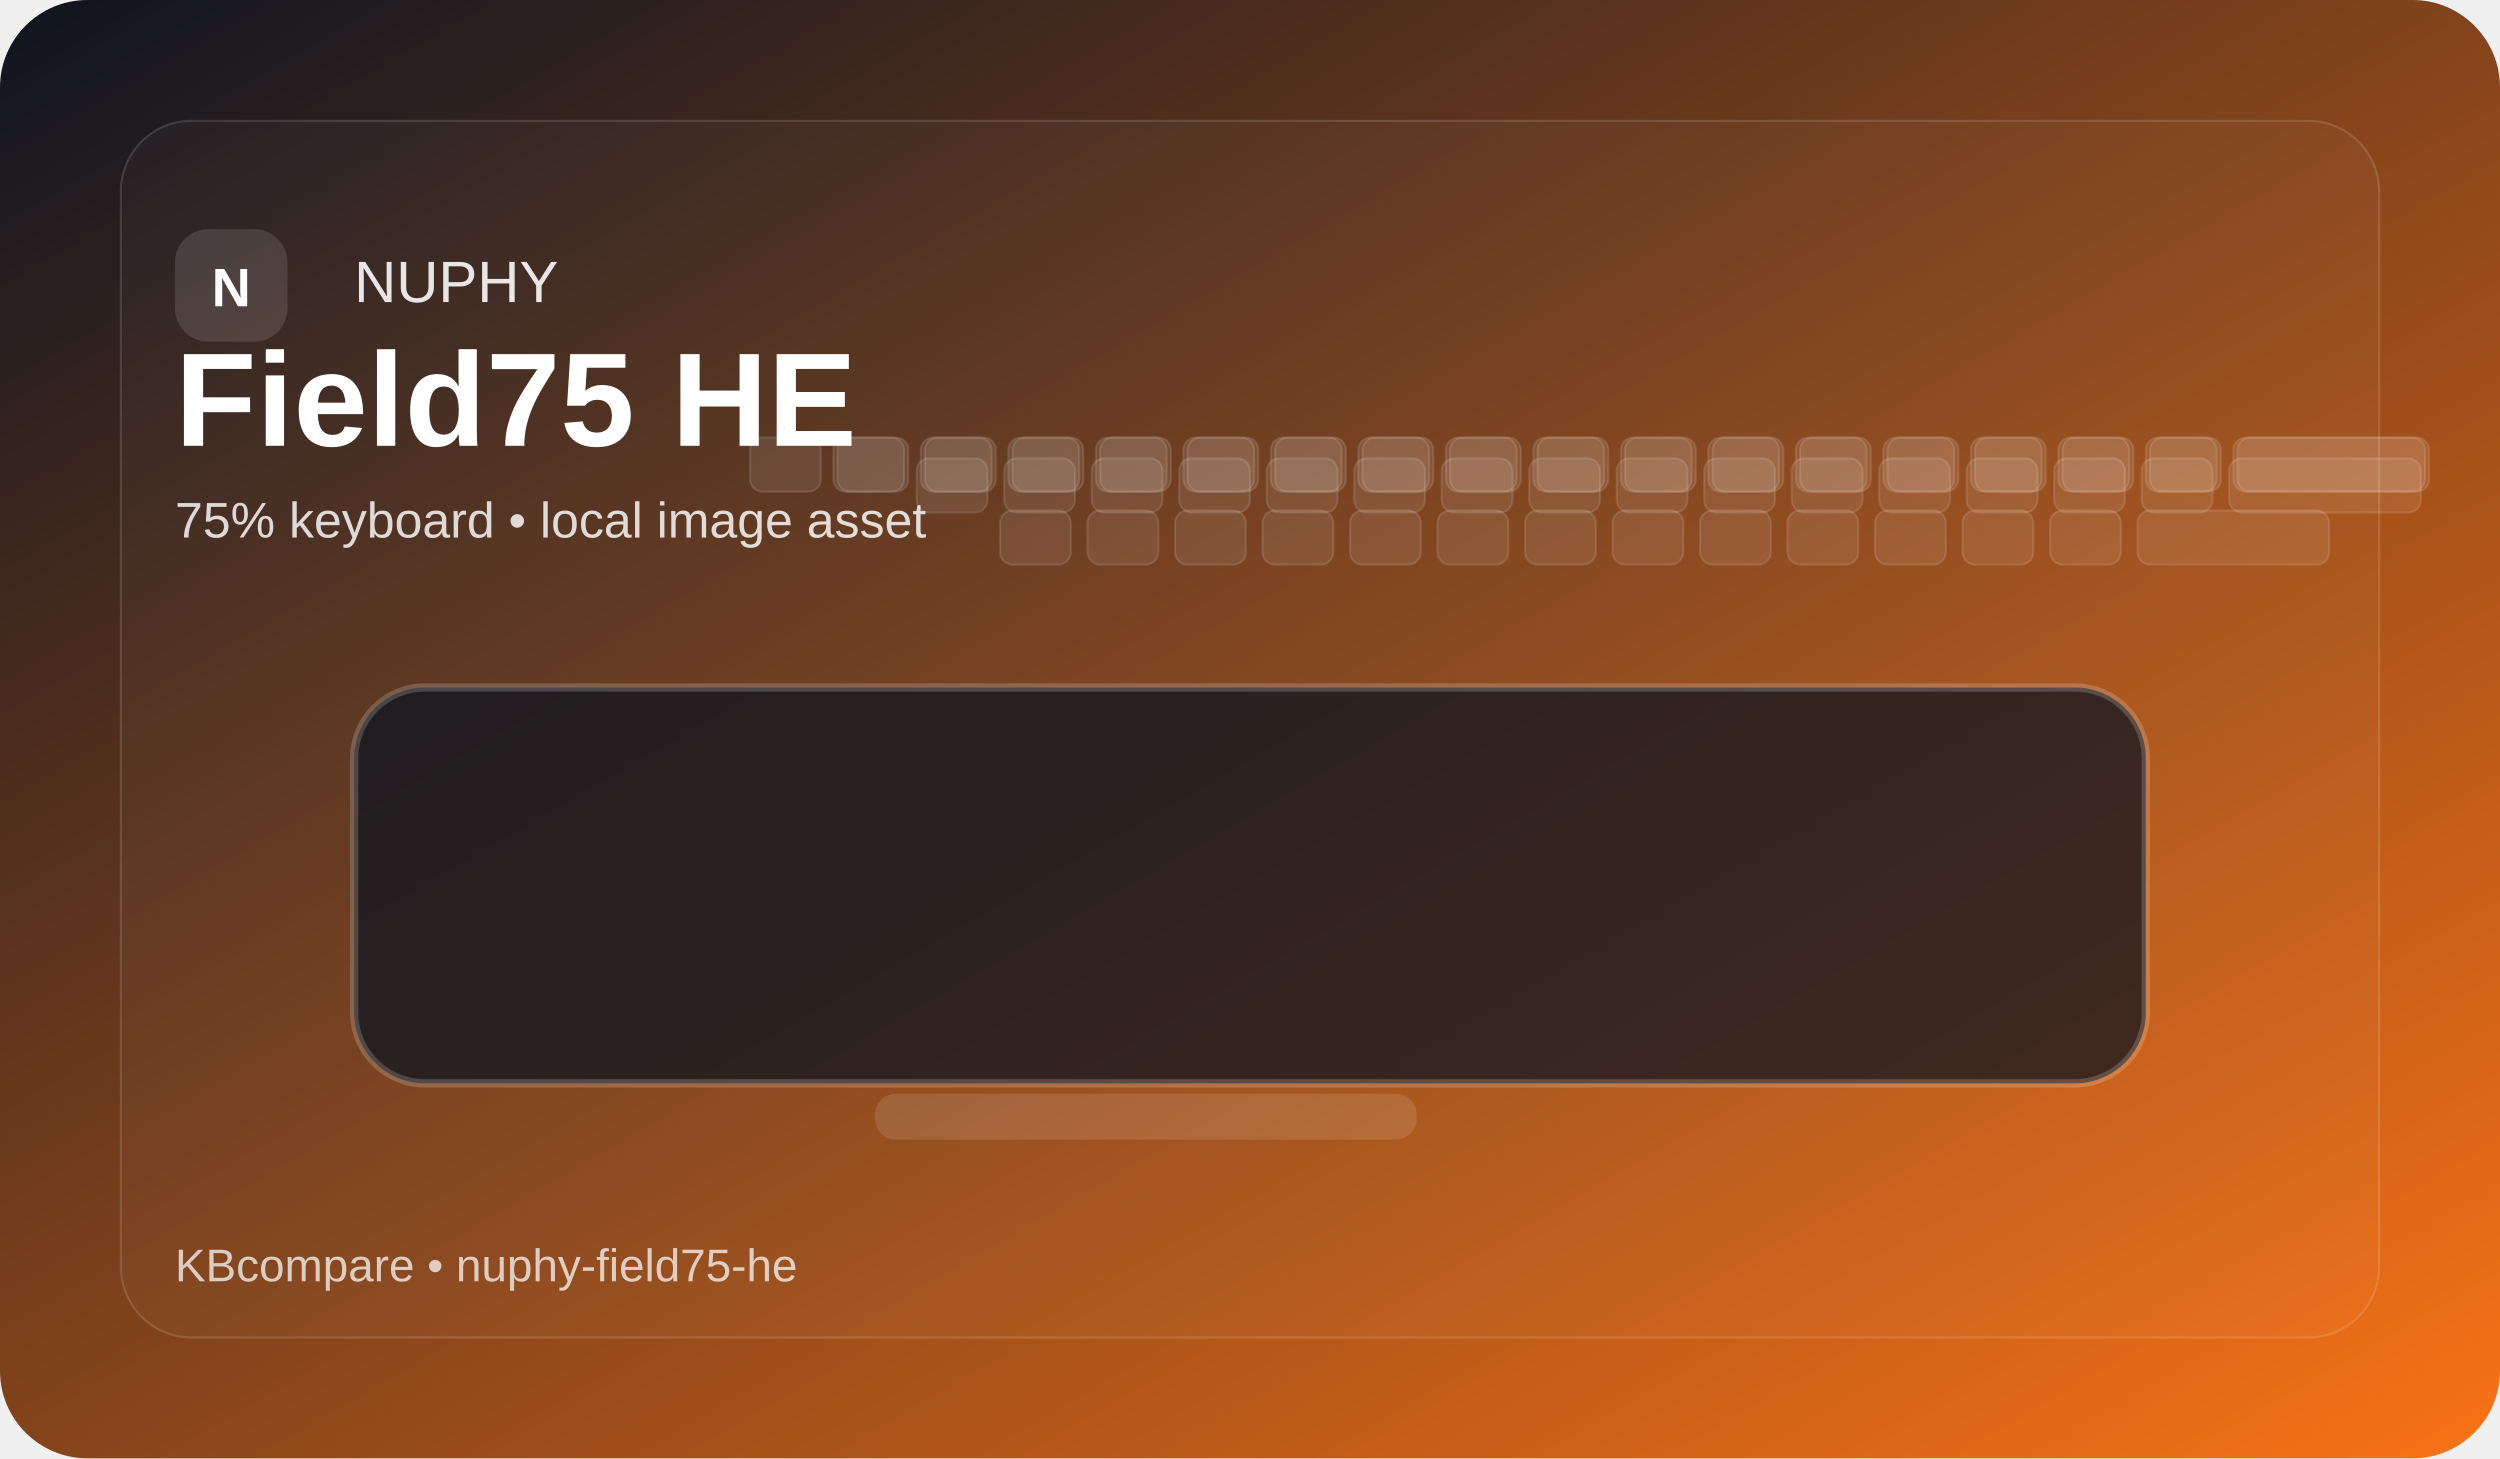
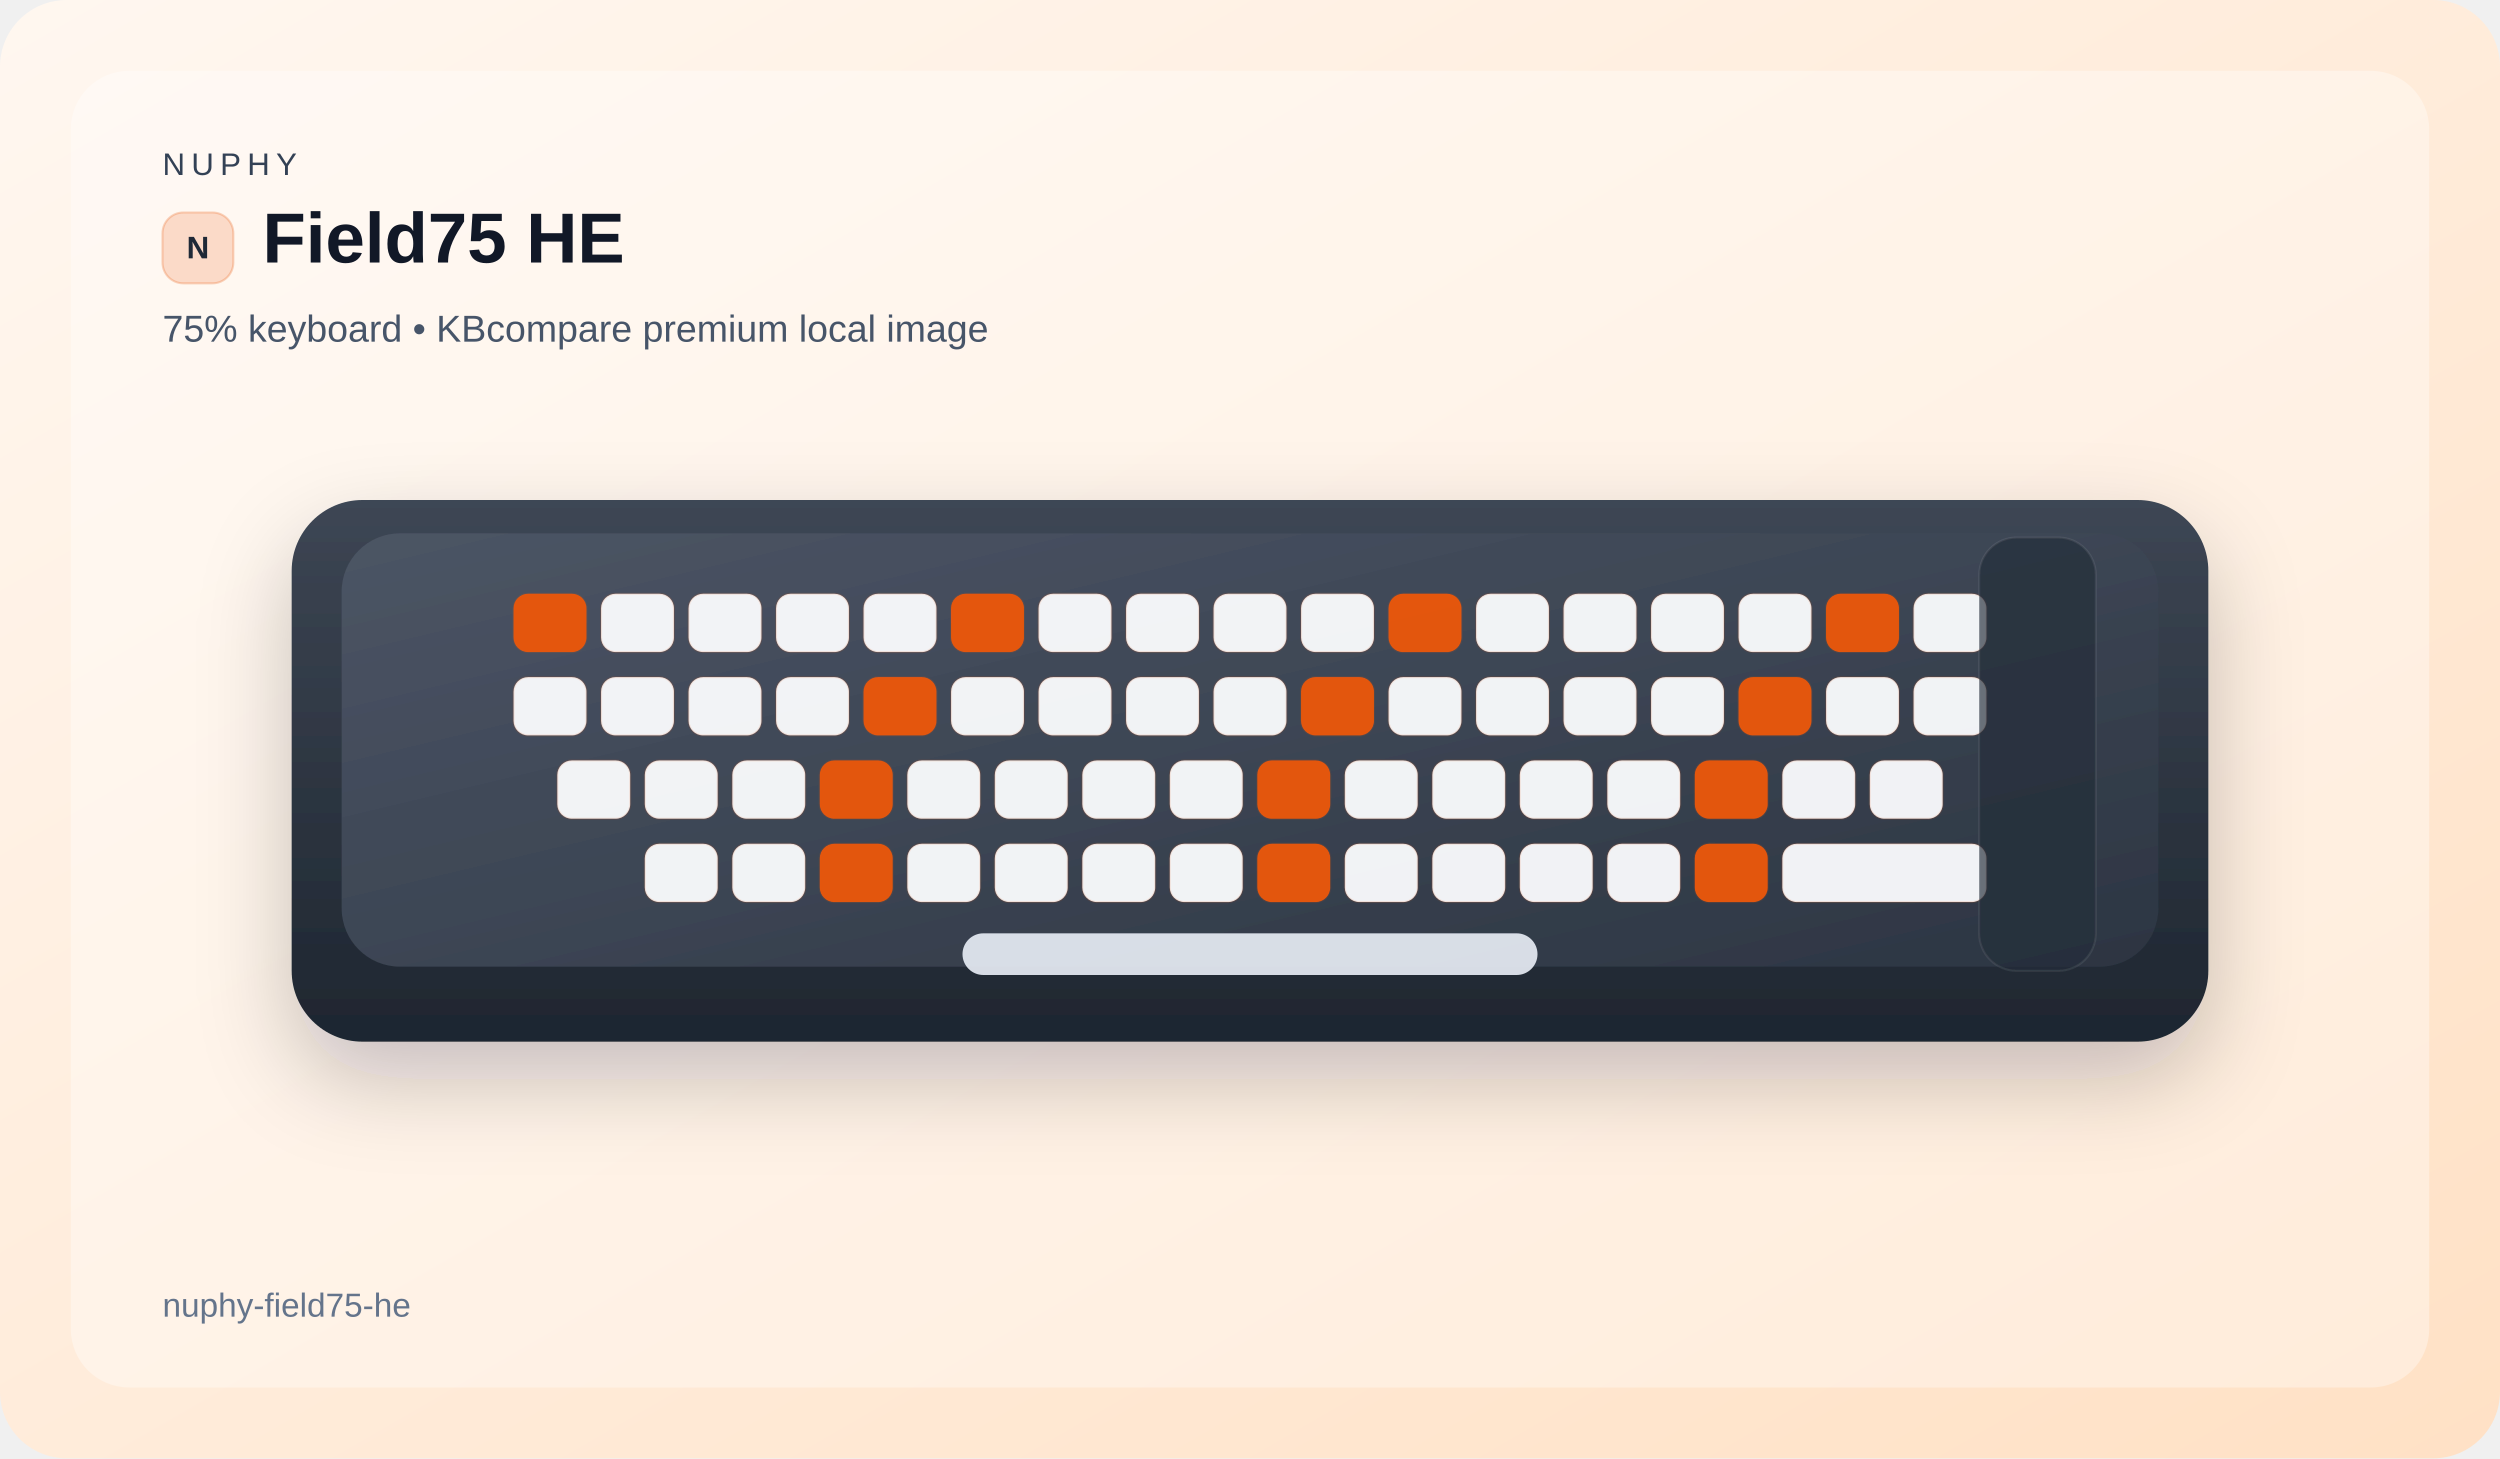
<svg xmlns="http://www.w3.org/2000/svg" width="1200" height="700" viewBox="0 0 1200 700">
  <defs>
-     <linearGradient id="g" x1="0" y1="0" x2="1" y2="1">
-       <stop offset="0%" stop-color="#0e1420" />
-       <stop offset="100%" stop-color="#f97316" />
+     <linearGradient id="bg" x1="0" y1="0" x2="1" y2="1">
+       <stop offset="0%" stop-color="#fff7f0" />
+       <stop offset="100%" stop-color="#ffe1c5" />
    </linearGradient>
+     <linearGradient id="body" x1="0" y1="0" x2="0" y2="1">
+       <stop offset="0%" stop-color="#3d4654" />
+       <stop offset="100%" stop-color="#1e2630" />
+     </linearGradient>
+     <linearGradient id="plate" x1="0" y1="0" x2="1" y2="1">
+       <stop offset="0%" stop-color="#4c5565" />
+       <stop offset="100%" stop-color="#2c3542" />
+     </linearGradient>
+     <filter id="shadow" x="-20%" y="-20%" width="140%" height="160%">
+       <feDropShadow dx="0" dy="18" stdDeviation="22" flood-color="#0b1120" flood-opacity="0.22" />
+     </filter>
  </defs>
-   <rect width="1200" height="700" rx="42" fill="url(#g)" />
-   <rect x="58" y="58" width="1084" height="584" rx="34" fill="rgba(255,255,255,0.03)" stroke="rgba(255,255,255,0.14)" />
-   <rect x="84" y="110" width="54" height="54" rx="16" fill="white" fill-opacity="0.12" />
-   <text x="111" y="147" text-anchor="middle" font-size="26" font-family="Arial, sans-serif" font-weight="700" fill="white">N</text>
-   <text x="170" y="145" font-size="28" font-family="Arial, sans-serif" fill="white" opacity="0.88">NUPHY</text>
-   <text x="84" y="214" font-size="64" font-family="Arial, sans-serif" font-weight="700" fill="white">Field75 HE</text>
-   <text x="84" y="258" font-size="24" font-family="Arial, sans-serif" fill="white" opacity="0.82">75% keyboard • local image asset</text>
-   <rect x="170" y="330" width="860" height="190" rx="34" fill="#0b1220" fill-opacity="0.72" stroke="rgba(255,255,255,0.18)" stroke-width="4" />
-   <rect x="360" y="210" width="34" height="26" rx="6" fill="white" fill-opacity="0.09" stroke="white" stroke-opacity="0.12" />
-   <rect x="402" y="210" width="34" height="26" rx="6" fill="white" fill-opacity="0.09" stroke="white" stroke-opacity="0.12" />
-   <rect x="444" y="210" width="34" height="26" rx="6" fill="white" fill-opacity="0.09" stroke="white" stroke-opacity="0.12" />
-   <rect x="486" y="210" width="34" height="26" rx="6" fill="white" fill-opacity="0.09" stroke="white" stroke-opacity="0.12" />
-   <rect x="528" y="210" width="34" height="26" rx="6" fill="white" fill-opacity="0.09" stroke="white" stroke-opacity="0.12" />
-   <rect x="570" y="210" width="34" height="26" rx="6" fill="white" fill-opacity="0.09" stroke="white" stroke-opacity="0.12" />
-   <rect x="612" y="210" width="34" height="26" rx="6" fill="white" fill-opacity="0.09" stroke="white" stroke-opacity="0.12" />
-   <rect x="654" y="210" width="34" height="26" rx="6" fill="white" fill-opacity="0.09" stroke="white" stroke-opacity="0.12" />
-   <rect x="696" y="210" width="34" height="26" rx="6" fill="white" fill-opacity="0.09" stroke="white" stroke-opacity="0.12" />
-   <rect x="738" y="210" width="34" height="26" rx="6" fill="white" fill-opacity="0.09" stroke="white" stroke-opacity="0.12" />
-   <rect x="780" y="210" width="34" height="26" rx="6" fill="white" fill-opacity="0.09" stroke="white" stroke-opacity="0.12" />
-   <rect x="822" y="210" width="34" height="26" rx="6" fill="white" fill-opacity="0.09" stroke="white" stroke-opacity="0.12" />
-   <rect x="864" y="210" width="34" height="26" rx="6" fill="white" fill-opacity="0.09" stroke="white" stroke-opacity="0.12" />
-   <rect x="906" y="210" width="34" height="26" rx="6" fill="white" fill-opacity="0.09" stroke="white" stroke-opacity="0.12" />
-   <rect x="948" y="210" width="34" height="26" rx="6" fill="white" fill-opacity="0.09" stroke="white" stroke-opacity="0.12" />
-   <rect x="990" y="210" width="34" height="26" rx="6" fill="white" fill-opacity="0.09" stroke="white" stroke-opacity="0.12" />
-   <rect x="1032" y="210" width="34" height="26" rx="6" fill="white" fill-opacity="0.09" stroke="white" stroke-opacity="0.12" />
-   <rect x="1074" y="210" width="92" height="26" rx="6" fill="white" fill-opacity="0.09" stroke="white" stroke-opacity="0.12" />
-   <rect x="400" y="210" width="34" height="26" rx="6" fill="white" fill-opacity="0.09" stroke="white" stroke-opacity="0.12" />
-   <rect x="442" y="210" width="34" height="26" rx="6" fill="white" fill-opacity="0.09" stroke="white" stroke-opacity="0.12" />
-   <rect x="484" y="210" width="34" height="26" rx="6" fill="white" fill-opacity="0.09" stroke="white" stroke-opacity="0.12" />
-   <rect x="526" y="210" width="34" height="26" rx="6" fill="white" fill-opacity="0.09" stroke="white" stroke-opacity="0.12" />
-   <rect x="568" y="210" width="34" height="26" rx="6" fill="white" fill-opacity="0.09" stroke="white" stroke-opacity="0.12" />
-   <rect x="610" y="210" width="34" height="26" rx="6" fill="white" fill-opacity="0.09" stroke="white" stroke-opacity="0.12" />
-   <rect x="652" y="210" width="34" height="26" rx="6" fill="white" fill-opacity="0.09" stroke="white" stroke-opacity="0.12" />
-   <rect x="694" y="210" width="34" height="26" rx="6" fill="white" fill-opacity="0.09" stroke="white" stroke-opacity="0.12" />
-   <rect x="736" y="210" width="34" height="26" rx="6" fill="white" fill-opacity="0.09" stroke="white" stroke-opacity="0.12" />
-   <rect x="778" y="210" width="34" height="26" rx="6" fill="white" fill-opacity="0.09" stroke="white" stroke-opacity="0.12" />
-   <rect x="820" y="210" width="34" height="26" rx="6" fill="white" fill-opacity="0.09" stroke="white" stroke-opacity="0.12" />
-   <rect x="862" y="210" width="34" height="26" rx="6" fill="white" fill-opacity="0.09" stroke="white" stroke-opacity="0.12" />
-   <rect x="904" y="210" width="34" height="26" rx="6" fill="white" fill-opacity="0.09" stroke="white" stroke-opacity="0.12" />
-   <rect x="946" y="210" width="34" height="26" rx="6" fill="white" fill-opacity="0.09" stroke="white" stroke-opacity="0.12" />
-   <rect x="988" y="210" width="34" height="26" rx="6" fill="white" fill-opacity="0.09" stroke="white" stroke-opacity="0.12" />
-   <rect x="1030" y="210" width="34" height="26" rx="6" fill="white" fill-opacity="0.09" stroke="white" stroke-opacity="0.12" />
-   <rect x="1072" y="210" width="92" height="26" rx="6" fill="white" fill-opacity="0.09" stroke="white" stroke-opacity="0.12" />
-   <rect x="440" y="220" width="34" height="26" rx="6" fill="white" fill-opacity="0.09" stroke="white" stroke-opacity="0.12" />
-   <rect x="482" y="220" width="34" height="26" rx="6" fill="white" fill-opacity="0.09" stroke="white" stroke-opacity="0.12" />
-   <rect x="524" y="220" width="34" height="26" rx="6" fill="white" fill-opacity="0.09" stroke="white" stroke-opacity="0.12" />
-   <rect x="566" y="220" width="34" height="26" rx="6" fill="white" fill-opacity="0.09" stroke="white" stroke-opacity="0.12" />
-   <rect x="608" y="220" width="34" height="26" rx="6" fill="white" fill-opacity="0.09" stroke="white" stroke-opacity="0.12" />
-   <rect x="650" y="220" width="34" height="26" rx="6" fill="white" fill-opacity="0.09" stroke="white" stroke-opacity="0.12" />
-   <rect x="692" y="220" width="34" height="26" rx="6" fill="white" fill-opacity="0.09" stroke="white" stroke-opacity="0.12" />
-   <rect x="734" y="220" width="34" height="26" rx="6" fill="white" fill-opacity="0.09" stroke="white" stroke-opacity="0.12" />
-   <rect x="776" y="220" width="34" height="26" rx="6" fill="white" fill-opacity="0.09" stroke="white" stroke-opacity="0.12" />
-   <rect x="818" y="220" width="34" height="26" rx="6" fill="white" fill-opacity="0.09" stroke="white" stroke-opacity="0.12" />
-   <rect x="860" y="220" width="34" height="26" rx="6" fill="white" fill-opacity="0.09" stroke="white" stroke-opacity="0.12" />
-   <rect x="902" y="220" width="34" height="26" rx="6" fill="white" fill-opacity="0.09" stroke="white" stroke-opacity="0.12" />
-   <rect x="944" y="220" width="34" height="26" rx="6" fill="white" fill-opacity="0.09" stroke="white" stroke-opacity="0.12" />
-   <rect x="986" y="220" width="34" height="26" rx="6" fill="white" fill-opacity="0.09" stroke="white" stroke-opacity="0.12" />
-   <rect x="1028" y="220" width="34" height="26" rx="6" fill="white" fill-opacity="0.09" stroke="white" stroke-opacity="0.12" />
-   <rect x="1070" y="220" width="92" height="26" rx="6" fill="white" fill-opacity="0.09" stroke="white" stroke-opacity="0.12" />
-   <rect x="480" y="245" width="34" height="26" rx="6" fill="white" fill-opacity="0.09" stroke="white" stroke-opacity="0.12" />
-   <rect x="522" y="245" width="34" height="26" rx="6" fill="white" fill-opacity="0.09" stroke="white" stroke-opacity="0.12" />
-   <rect x="564" y="245" width="34" height="26" rx="6" fill="white" fill-opacity="0.09" stroke="white" stroke-opacity="0.12" />
-   <rect x="606" y="245" width="34" height="26" rx="6" fill="white" fill-opacity="0.09" stroke="white" stroke-opacity="0.12" />
-   <rect x="648" y="245" width="34" height="26" rx="6" fill="white" fill-opacity="0.09" stroke="white" stroke-opacity="0.12" />
-   <rect x="690" y="245" width="34" height="26" rx="6" fill="white" fill-opacity="0.09" stroke="white" stroke-opacity="0.12" />
-   <rect x="732" y="245" width="34" height="26" rx="6" fill="white" fill-opacity="0.09" stroke="white" stroke-opacity="0.12" />
-   <rect x="774" y="245" width="34" height="26" rx="6" fill="white" fill-opacity="0.09" stroke="white" stroke-opacity="0.12" />
-   <rect x="816" y="245" width="34" height="26" rx="6" fill="white" fill-opacity="0.09" stroke="white" stroke-opacity="0.12" />
-   <rect x="858" y="245" width="34" height="26" rx="6" fill="white" fill-opacity="0.09" stroke="white" stroke-opacity="0.12" />
-   <rect x="900" y="245" width="34" height="26" rx="6" fill="white" fill-opacity="0.09" stroke="white" stroke-opacity="0.12" />
-   <rect x="942" y="245" width="34" height="26" rx="6" fill="white" fill-opacity="0.09" stroke="white" stroke-opacity="0.12" />
-   <rect x="984" y="245" width="34" height="26" rx="6" fill="white" fill-opacity="0.09" stroke="white" stroke-opacity="0.12" />
-   <rect x="1026" y="245" width="92" height="26" rx="6" fill="white" fill-opacity="0.09" stroke="white" stroke-opacity="0.12" />
-   <rect x="420" y="525" width="260" height="22" rx="10" fill="white" fill-opacity="0.12" />
-   <text x="84" y="615" font-size="22" font-family="Arial, sans-serif" fill="white" opacity="0.72">KBcompare • nuphy-field75-he</text>
+   <rect width="1200" height="700" rx="32" fill="url(#bg)" />
+   <rect x="34" y="34" width="1132" height="632" rx="28" fill="white" fill-opacity="0.35" />
+   <text x="78" y="84" font-size="15" font-family="Arial, sans-serif" fill="#334155" letter-spacing="3">NUPHY</text>
+   <rect x="78" y="102" width="34" height="34" rx="10" fill="#ea580c" fill-opacity="0.18" stroke="#ea580c" stroke-opacity="0.25" />
+   <text x="95" y="124" text-anchor="middle" font-size="15" font-family="Arial, sans-serif" font-weight="700" fill="#1f2937">N</text>
+   <text x="126" y="126" font-size="34" font-family="Arial, sans-serif" font-weight="700" fill="#111827">Field75 HE</text>
+   <text x="78" y="164" font-size="18" font-family="Arial, sans-serif" fill="#475569">75% keyboard • KBcompare premium local image</text>
+   <g filter="url(#shadow)">
+     <rect x="140" y="240" width="920" height="260" rx="34" fill="url(#body)" />
+     <rect x="164" y="256" width="872" height="208" rx="28" fill="url(#plate)" />
+     <rect x="246.5" y="285" width="35.0" height="28" rx="7" fill="#ea580c" fill-opacity="0.96" stroke="#ea580c" stroke-opacity="0.12" />
+     <rect x="288.5" y="285" width="35.0" height="28" rx="7" fill="#f8fafc" fill-opacity="0.96" stroke="#ea580c" stroke-opacity="0.12" />
+     <rect x="330.5" y="285" width="35.0" height="28" rx="7" fill="#f8fafc" fill-opacity="0.96" stroke="#ea580c" stroke-opacity="0.12" />
+     <rect x="372.5" y="285" width="35.0" height="28" rx="7" fill="#f8fafc" fill-opacity="0.96" stroke="#ea580c" stroke-opacity="0.12" />
+     <rect x="414.5" y="285" width="35.0" height="28" rx="7" fill="#f8fafc" fill-opacity="0.96" stroke="#ea580c" stroke-opacity="0.12" />
+     <rect x="456.5" y="285" width="35.0" height="28" rx="7" fill="#ea580c" fill-opacity="0.96" stroke="#ea580c" stroke-opacity="0.12" />
+     <rect x="498.5" y="285" width="35.0" height="28" rx="7" fill="#f8fafc" fill-opacity="0.96" stroke="#ea580c" stroke-opacity="0.12" />
+     <rect x="540.5" y="285" width="35.0" height="28" rx="7" fill="#f8fafc" fill-opacity="0.96" stroke="#ea580c" stroke-opacity="0.12" />
+     <rect x="582.5" y="285" width="35.0" height="28" rx="7" fill="#f8fafc" fill-opacity="0.96" stroke="#ea580c" stroke-opacity="0.12" />
+     <rect x="624.5" y="285" width="35.0" height="28" rx="7" fill="#f8fafc" fill-opacity="0.96" stroke="#ea580c" stroke-opacity="0.12" />
+     <rect x="666.5" y="285" width="35.0" height="28" rx="7" fill="#ea580c" fill-opacity="0.96" stroke="#ea580c" stroke-opacity="0.12" />
+     <rect x="708.5" y="285" width="35.0" height="28" rx="7" fill="#f8fafc" fill-opacity="0.96" stroke="#ea580c" stroke-opacity="0.12" />
+     <rect x="750.5" y="285" width="35.0" height="28" rx="7" fill="#f8fafc" fill-opacity="0.96" stroke="#ea580c" stroke-opacity="0.12" />
+     <rect x="792.5" y="285" width="35.0" height="28" rx="7" fill="#f8fafc" fill-opacity="0.96" stroke="#ea580c" stroke-opacity="0.12" />
+     <rect x="834.5" y="285" width="35.0" height="28" rx="7" fill="#f8fafc" fill-opacity="0.96" stroke="#ea580c" stroke-opacity="0.12" />
+     <rect x="876.5" y="285" width="35.0" height="28" rx="7" fill="#ea580c" fill-opacity="0.96" stroke="#ea580c" stroke-opacity="0.12" />
+     <rect x="918.5" y="285" width="35.0" height="28" rx="7" fill="#f8fafc" fill-opacity="0.96" stroke="#ea580c" stroke-opacity="0.12" />
+     <rect x="246.5" y="325" width="35.0" height="28" rx="7" fill="#f8fafc" fill-opacity="0.96" stroke="#ea580c" stroke-opacity="0.12" />
+     <rect x="288.5" y="325" width="35.0" height="28" rx="7" fill="#f8fafc" fill-opacity="0.96" stroke="#ea580c" stroke-opacity="0.12" />
+     <rect x="330.5" y="325" width="35.0" height="28" rx="7" fill="#f8fafc" fill-opacity="0.96" stroke="#ea580c" stroke-opacity="0.12" />
+     <rect x="372.5" y="325" width="35.0" height="28" rx="7" fill="#f8fafc" fill-opacity="0.96" stroke="#ea580c" stroke-opacity="0.12" />
+     <rect x="414.5" y="325" width="35.0" height="28" rx="7" fill="#ea580c" fill-opacity="0.96" stroke="#ea580c" stroke-opacity="0.12" />
+     <rect x="456.5" y="325" width="35.0" height="28" rx="7" fill="#f8fafc" fill-opacity="0.96" stroke="#ea580c" stroke-opacity="0.12" />
+     <rect x="498.5" y="325" width="35.0" height="28" rx="7" fill="#f8fafc" fill-opacity="0.96" stroke="#ea580c" stroke-opacity="0.12" />
+     <rect x="540.5" y="325" width="35.0" height="28" rx="7" fill="#f8fafc" fill-opacity="0.96" stroke="#ea580c" stroke-opacity="0.12" />
+     <rect x="582.5" y="325" width="35.0" height="28" rx="7" fill="#f8fafc" fill-opacity="0.96" stroke="#ea580c" stroke-opacity="0.12" />
+     <rect x="624.5" y="325" width="35.0" height="28" rx="7" fill="#ea580c" fill-opacity="0.96" stroke="#ea580c" stroke-opacity="0.12" />
+     <rect x="666.5" y="325" width="35.0" height="28" rx="7" fill="#f8fafc" fill-opacity="0.96" stroke="#ea580c" stroke-opacity="0.12" />
+     <rect x="708.5" y="325" width="35.0" height="28" rx="7" fill="#f8fafc" fill-opacity="0.96" stroke="#ea580c" stroke-opacity="0.12" />
+     <rect x="750.5" y="325" width="35.0" height="28" rx="7" fill="#f8fafc" fill-opacity="0.96" stroke="#ea580c" stroke-opacity="0.12" />
+     <rect x="792.5" y="325" width="35.0" height="28" rx="7" fill="#f8fafc" fill-opacity="0.96" stroke="#ea580c" stroke-opacity="0.12" />
+     <rect x="834.5" y="325" width="35.0" height="28" rx="7" fill="#ea580c" fill-opacity="0.96" stroke="#ea580c" stroke-opacity="0.12" />
+     <rect x="876.5" y="325" width="35.0" height="28" rx="7" fill="#f8fafc" fill-opacity="0.96" stroke="#ea580c" stroke-opacity="0.12" />
+     <rect x="918.5" y="325" width="35.0" height="28" rx="7" fill="#f8fafc" fill-opacity="0.96" stroke="#ea580c" stroke-opacity="0.12" />
+     <rect x="267.5" y="365" width="35.0" height="28" rx="7" fill="#f8fafc" fill-opacity="0.96" stroke="#ea580c" stroke-opacity="0.12" />
+     <rect x="309.5" y="365" width="35.0" height="28" rx="7" fill="#f8fafc" fill-opacity="0.96" stroke="#ea580c" stroke-opacity="0.12" />
+     <rect x="351.5" y="365" width="35.0" height="28" rx="7" fill="#f8fafc" fill-opacity="0.96" stroke="#ea580c" stroke-opacity="0.12" />
+     <rect x="393.5" y="365" width="35.0" height="28" rx="7" fill="#ea580c" fill-opacity="0.96" stroke="#ea580c" stroke-opacity="0.12" />
+     <rect x="435.5" y="365" width="35.0" height="28" rx="7" fill="#f8fafc" fill-opacity="0.96" stroke="#ea580c" stroke-opacity="0.12" />
+     <rect x="477.5" y="365" width="35.0" height="28" rx="7" fill="#f8fafc" fill-opacity="0.96" stroke="#ea580c" stroke-opacity="0.12" />
+     <rect x="519.5" y="365" width="35.0" height="28" rx="7" fill="#f8fafc" fill-opacity="0.96" stroke="#ea580c" stroke-opacity="0.12" />
+     <rect x="561.5" y="365" width="35.0" height="28" rx="7" fill="#f8fafc" fill-opacity="0.96" stroke="#ea580c" stroke-opacity="0.12" />
+     <rect x="603.5" y="365" width="35.0" height="28" rx="7" fill="#ea580c" fill-opacity="0.96" stroke="#ea580c" stroke-opacity="0.12" />
+     <rect x="645.5" y="365" width="35.0" height="28" rx="7" fill="#f8fafc" fill-opacity="0.96" stroke="#ea580c" stroke-opacity="0.12" />
+     <rect x="687.5" y="365" width="35.0" height="28" rx="7" fill="#f8fafc" fill-opacity="0.96" stroke="#ea580c" stroke-opacity="0.12" />
+     <rect x="729.5" y="365" width="35.0" height="28" rx="7" fill="#f8fafc" fill-opacity="0.96" stroke="#ea580c" stroke-opacity="0.12" />
+     <rect x="771.5" y="365" width="35.0" height="28" rx="7" fill="#f8fafc" fill-opacity="0.96" stroke="#ea580c" stroke-opacity="0.12" />
+     <rect x="813.5" y="365" width="35.0" height="28" rx="7" fill="#ea580c" fill-opacity="0.96" stroke="#ea580c" stroke-opacity="0.12" />
+     <rect x="855.5" y="365" width="35.0" height="28" rx="7" fill="#f8fafc" fill-opacity="0.96" stroke="#ea580c" stroke-opacity="0.12" />
+     <rect x="897.5" y="365" width="35.0" height="28" rx="7" fill="#f8fafc" fill-opacity="0.96" stroke="#ea580c" stroke-opacity="0.12" />
+     <rect x="309.5" y="405" width="35.0" height="28" rx="7" fill="#f8fafc" fill-opacity="0.96" stroke="#ea580c" stroke-opacity="0.12" />
+     <rect x="351.5" y="405" width="35.0" height="28" rx="7" fill="#f8fafc" fill-opacity="0.96" stroke="#ea580c" stroke-opacity="0.12" />
+     <rect x="393.5" y="405" width="35.0" height="28" rx="7" fill="#ea580c" fill-opacity="0.96" stroke="#ea580c" stroke-opacity="0.12" />
+     <rect x="435.5" y="405" width="35.0" height="28" rx="7" fill="#f8fafc" fill-opacity="0.96" stroke="#ea580c" stroke-opacity="0.12" />
+     <rect x="477.5" y="405" width="35.0" height="28" rx="7" fill="#f8fafc" fill-opacity="0.96" stroke="#ea580c" stroke-opacity="0.12" />
+     <rect x="519.5" y="405" width="35.0" height="28" rx="7" fill="#f8fafc" fill-opacity="0.96" stroke="#ea580c" stroke-opacity="0.12" />
+     <rect x="561.5" y="405" width="35.0" height="28" rx="7" fill="#f8fafc" fill-opacity="0.96" stroke="#ea580c" stroke-opacity="0.12" />
+     <rect x="603.5" y="405" width="35.0" height="28" rx="7" fill="#ea580c" fill-opacity="0.96" stroke="#ea580c" stroke-opacity="0.12" />
+     <rect x="645.5" y="405" width="35.0" height="28" rx="7" fill="#f8fafc" fill-opacity="0.96" stroke="#ea580c" stroke-opacity="0.12" />
+     <rect x="687.5" y="405" width="35.0" height="28" rx="7" fill="#f8fafc" fill-opacity="0.96" stroke="#ea580c" stroke-opacity="0.12" />
+     <rect x="729.5" y="405" width="35.0" height="28" rx="7" fill="#f8fafc" fill-opacity="0.96" stroke="#ea580c" stroke-opacity="0.12" />
+     <rect x="771.5" y="405" width="35.0" height="28" rx="7" fill="#f8fafc" fill-opacity="0.96" stroke="#ea580c" stroke-opacity="0.12" />
+     <rect x="813.5" y="405" width="35.0" height="28" rx="7" fill="#ea580c" fill-opacity="0.96" stroke="#ea580c" stroke-opacity="0.12" />
+     <rect x="855.5" y="405" width="98.0" height="28" rx="7" fill="#f8fafc" fill-opacity="0.96" stroke="#ea580c" stroke-opacity="0.12" />
+     <rect x="462.0" y="448" width="276.0" height="20" rx="10" fill="#e2e8f0" fill-opacity="0.94" />
+     <rect x="950.0" y="258" width="56" height="208" rx="18" fill="#232c38" fill-opacity="0.66" stroke="white" stroke-opacity="0.08" />
+   </g>
+   <text x="78" y="632" font-size="16" font-family="Arial, sans-serif" fill="#64748b">nuphy-field75-he</text>
</svg>
